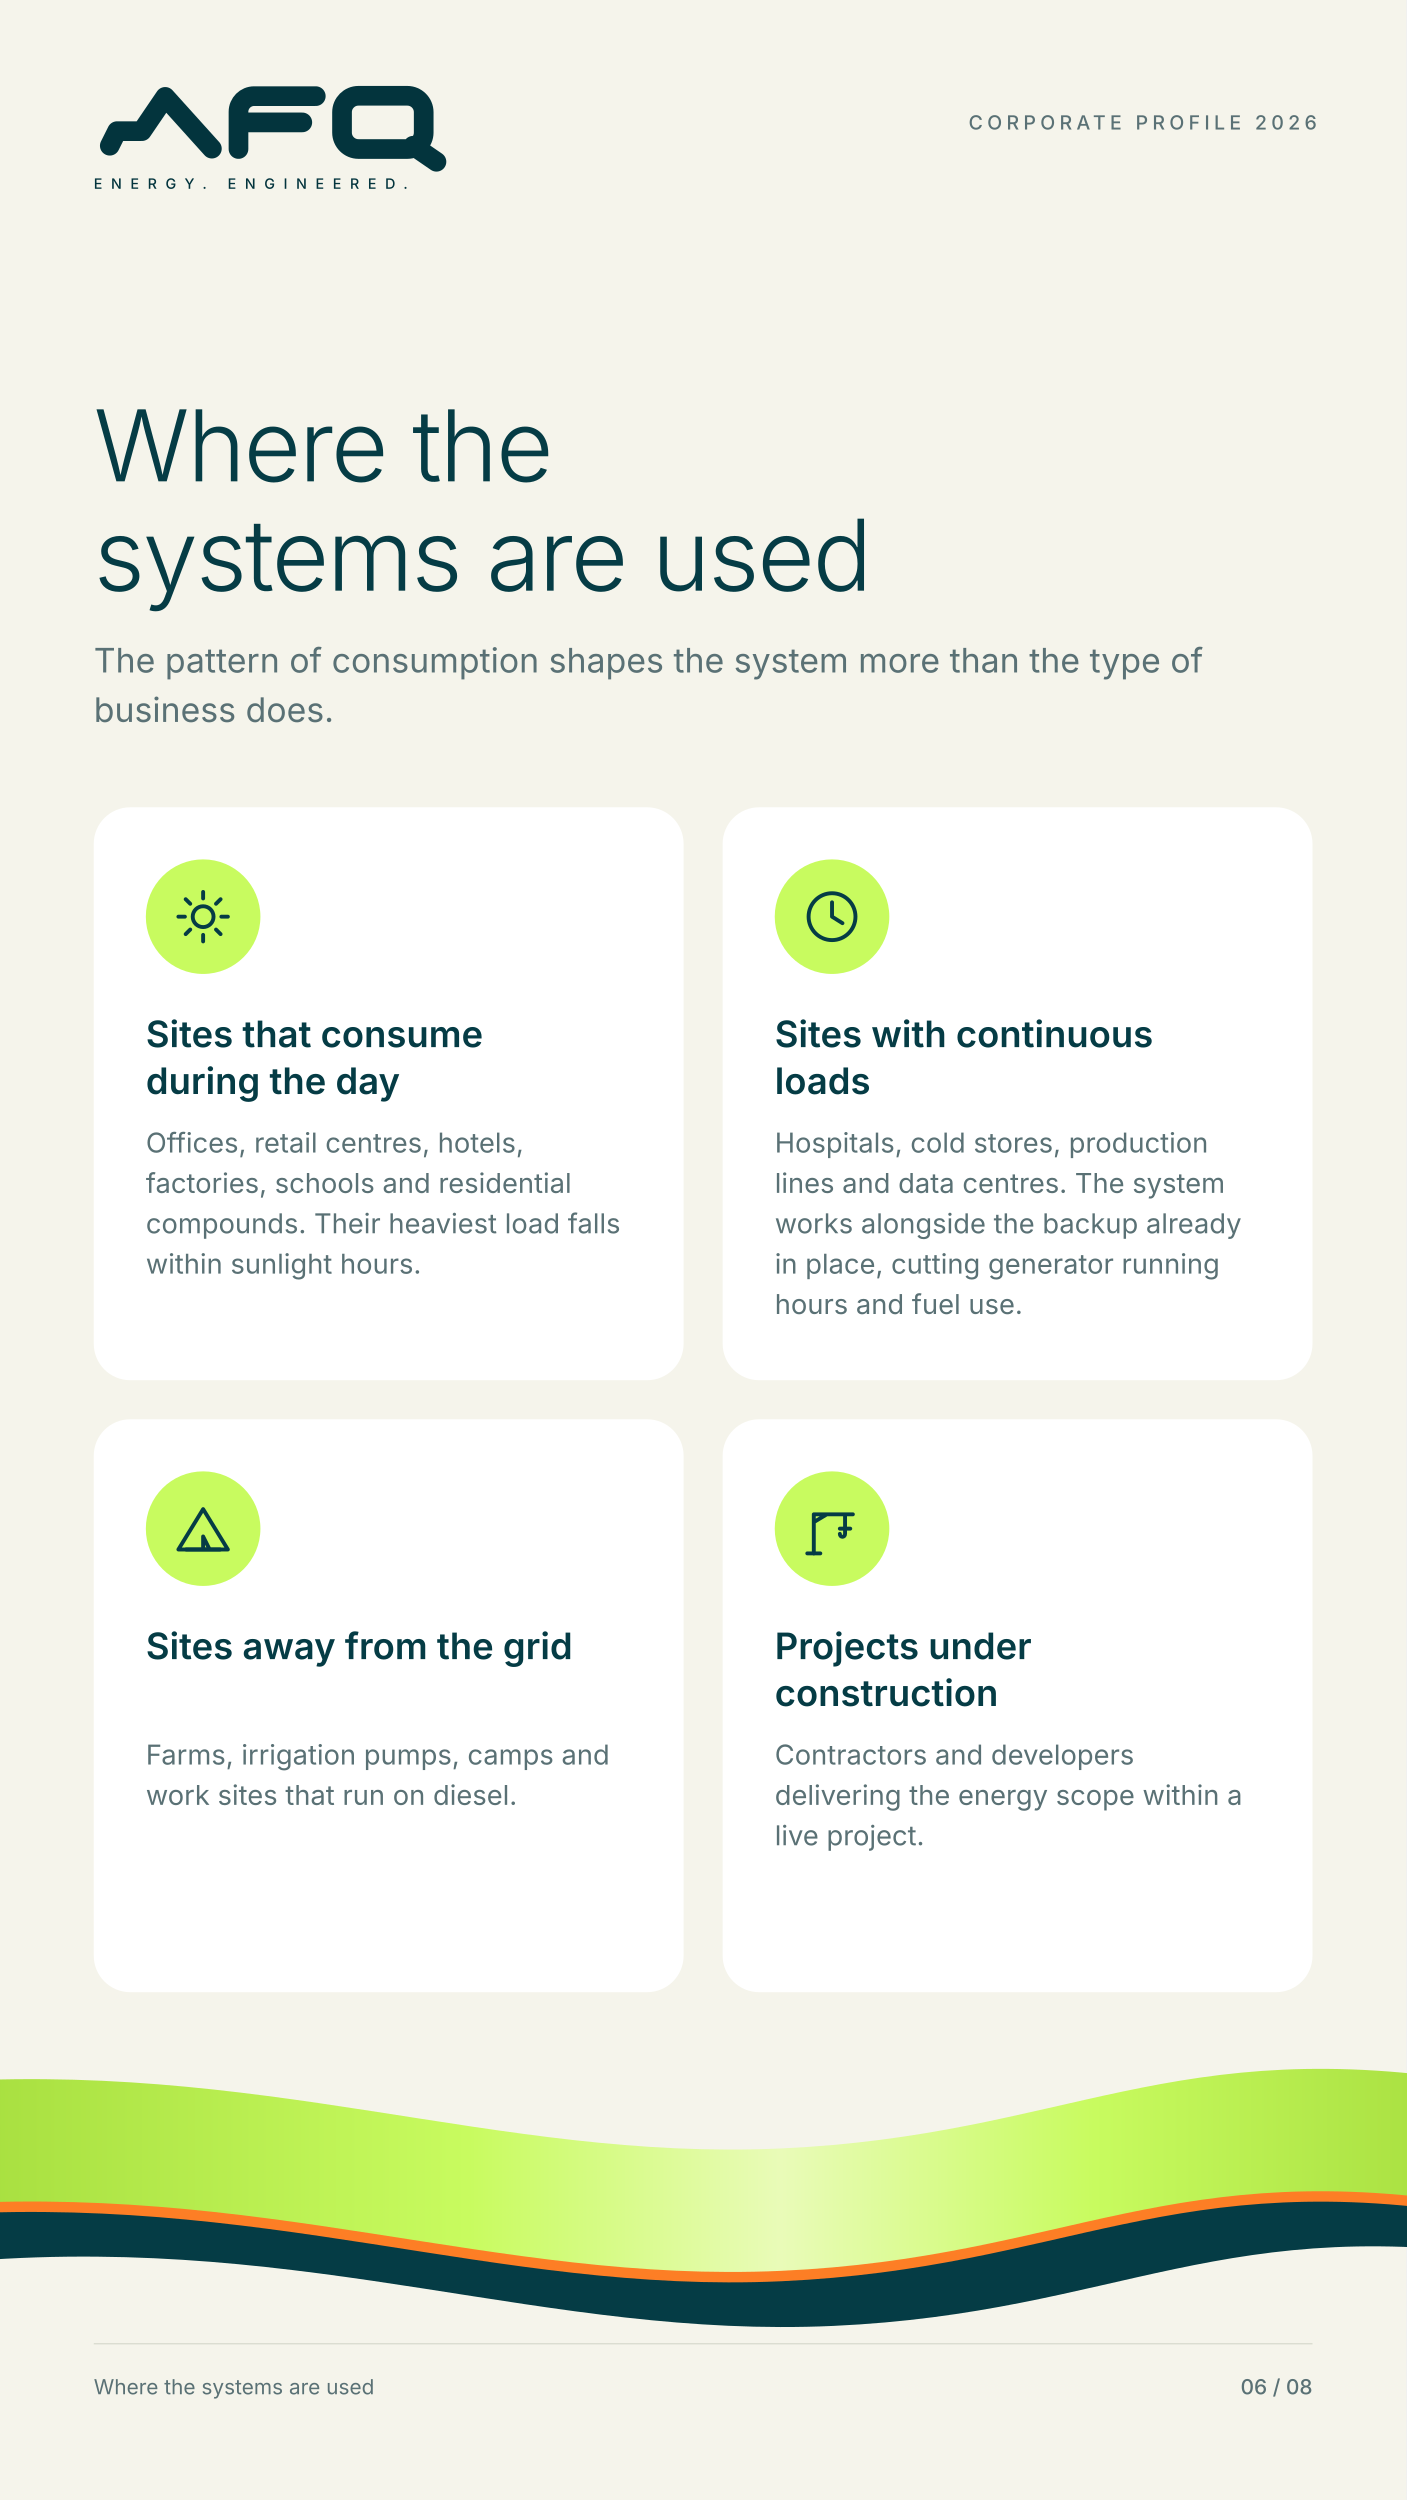
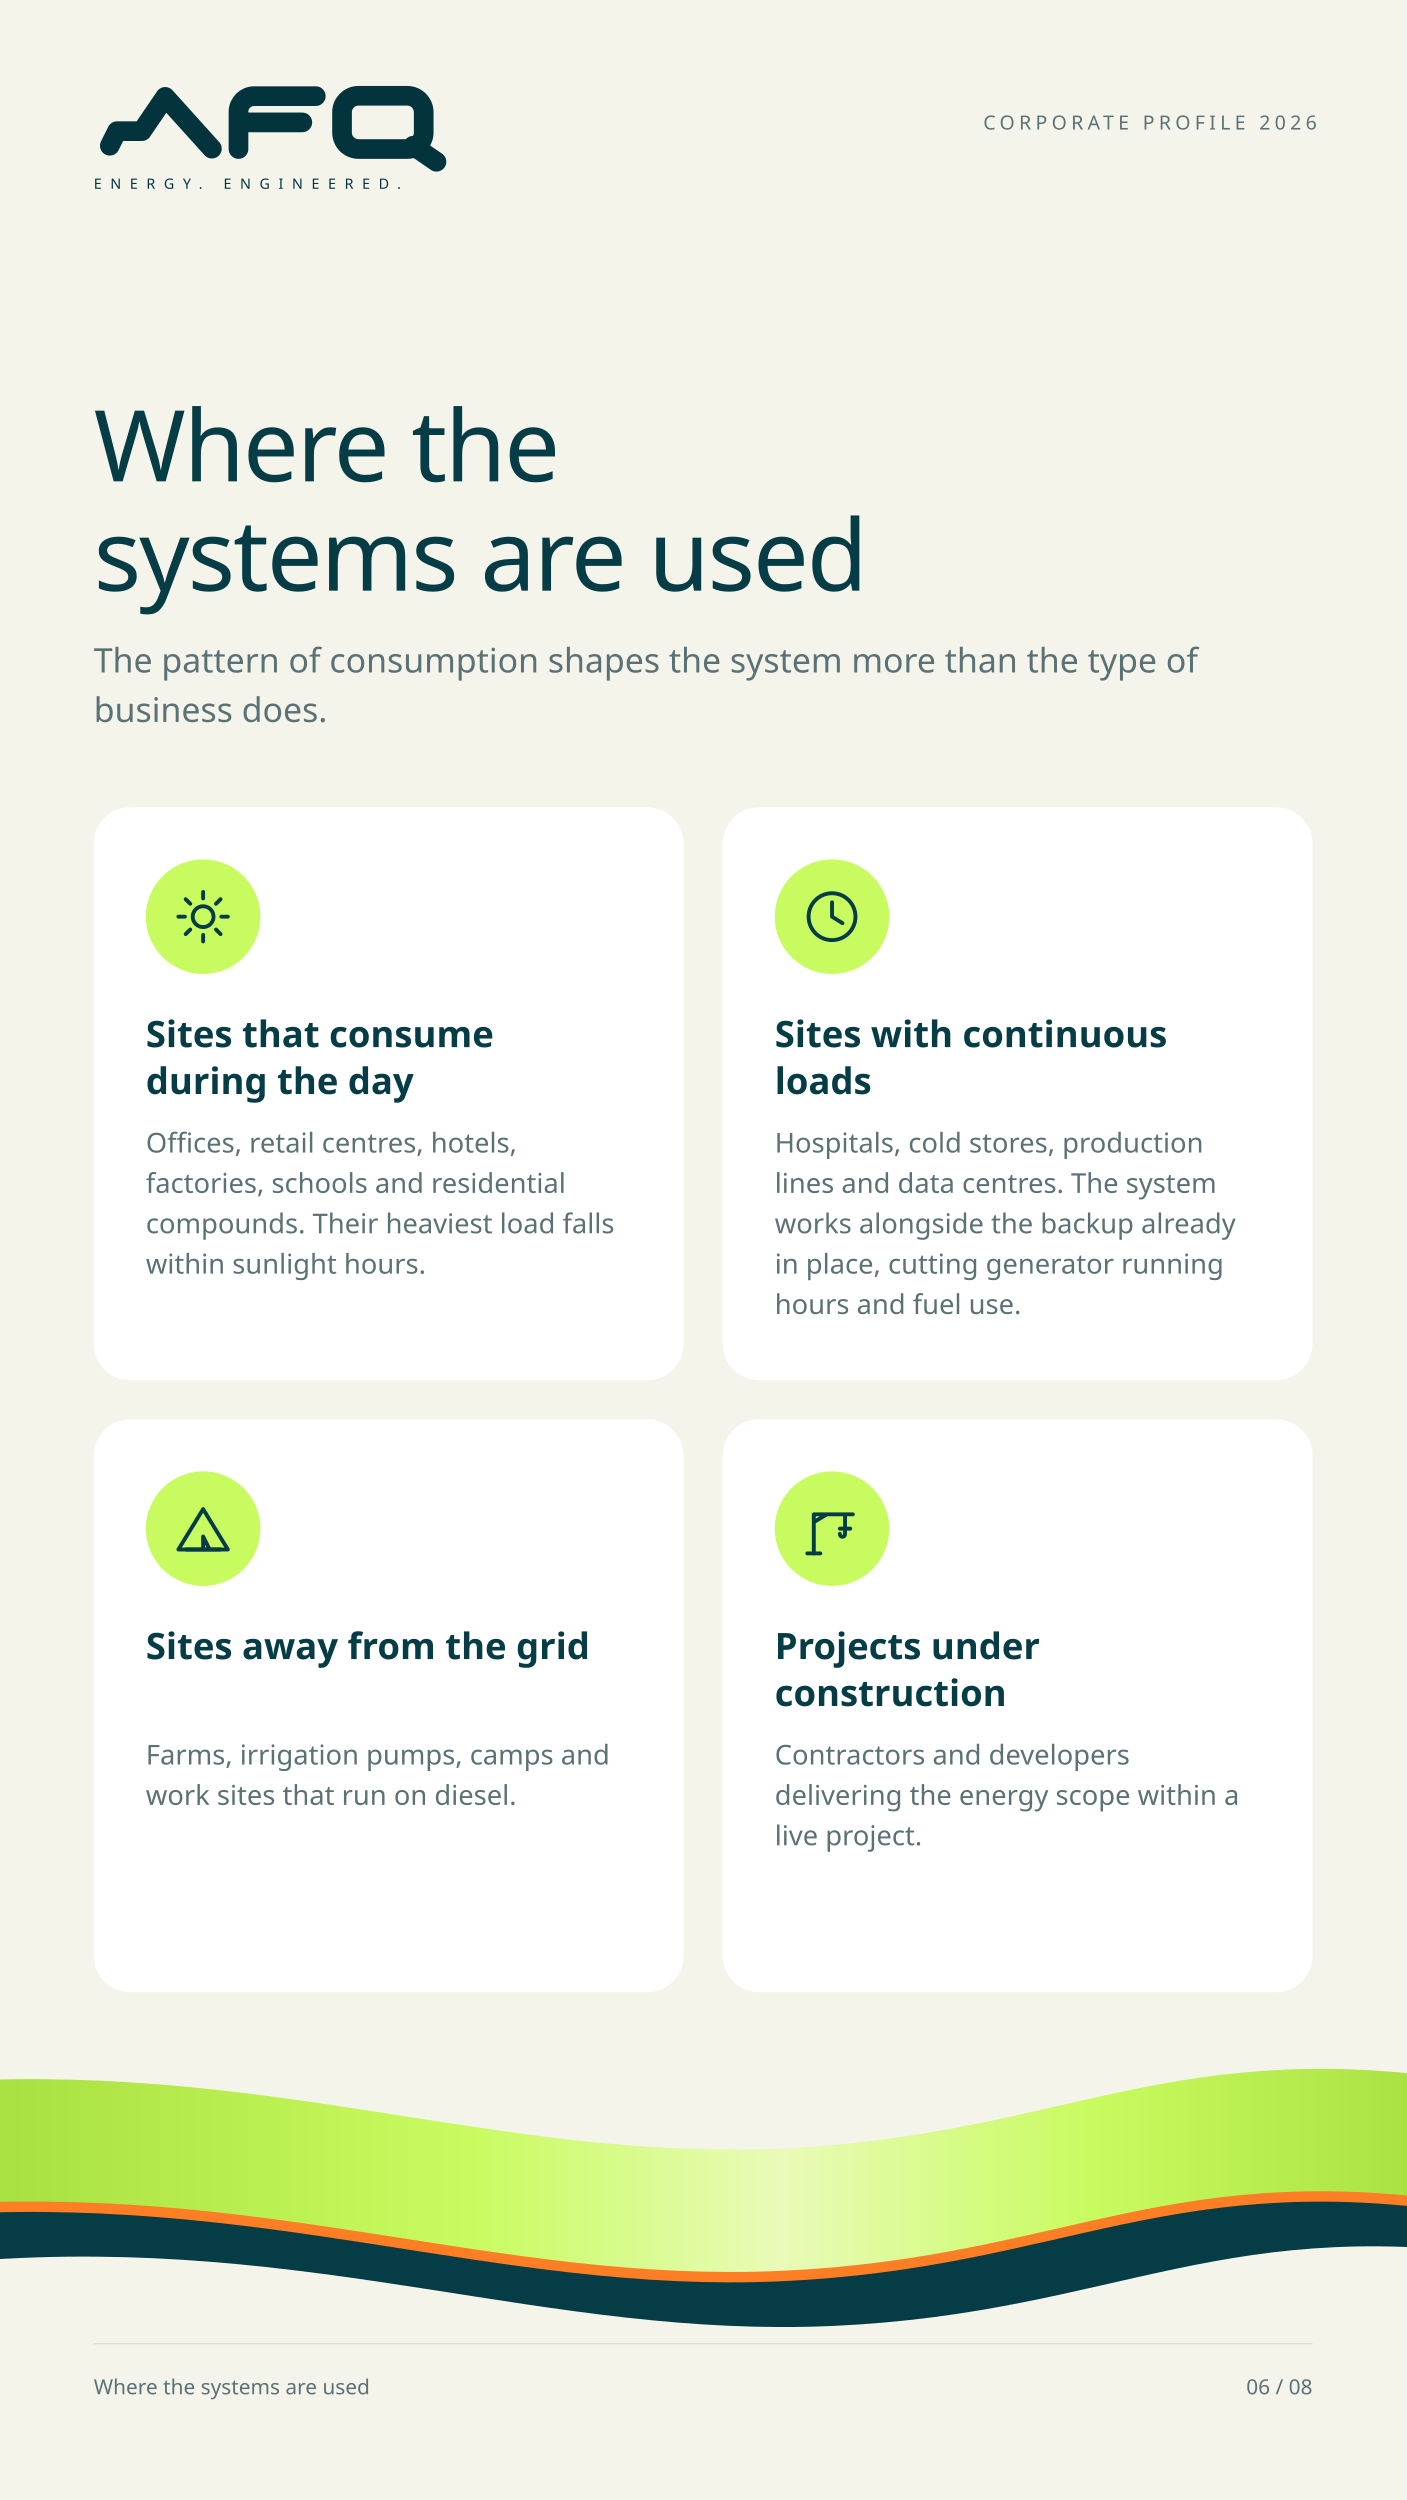
<svg xmlns="http://www.w3.org/2000/svg" width="1080" height="1920" viewBox="0 0 1080 1920">
  <defs>
    <linearGradient id="grad-1" gradientUnits="userSpaceOnUse" x1="-60" y1="0" x2="1140" y2="0">
      <stop offset="0" stop-color="#A4DC3C" stop-opacity="1" />
      <stop offset="0.35" stop-color="#C8FB5F" stop-opacity="1" />
      <stop offset="0.55" stop-color="#E9FBB8" stop-opacity="1" />
      <stop offset="0.75" stop-color="#C8FB5F" stop-opacity="1" />
      <stop offset="1" stop-color="#A4DC3C" stop-opacity="1" />
    </linearGradient>
  </defs>
  <rect id="Background" x="0" y="0" width="1080" height="1920" fill="#F5F4EB" />
  <g id="Header">
    <g id="Logo-Lockup">
      <g id="Wordmark-AFQ">
        <path id="Letter-A" d="M 84.32 111.92 L 89.92 100.72 L 108.96 100.72 L 126.88 74.4 L 162.72 114.16" fill="none" stroke="#03343D" stroke-width="15.12" stroke-linecap="round" stroke-linejoin="round" />
        <path id="Letter-F" d="M 183.16 114.44 L 183.16 85.88 C 183.16 79.22 188.54 73.84 195.2 73.84 L 242.52 73.84 M 183.16 94 L 232.16 94" fill="none" stroke="#03343D" stroke-width="15.12" stroke-linecap="round" stroke-linejoin="round" />
        <path id="Letter-Q" d="M 262.68 86.16 C 262.68 79.2 268.32 73.56 275.28 73.56 L 312.8 73.56 C 319.76 73.56 325.4 79.2 325.4 86.16 L 325.4 101.84 C 325.4 108.8 319.76 114.44 312.8 114.44 L 275.28 114.44 C 268.32 114.44 262.68 108.8 262.68 101.84 Z M 317.28 111.92 L 335.2 124.24" fill="none" stroke="#03343D" stroke-width="15.12" stroke-linecap="round" stroke-linejoin="round" />
      </g>
-       <text id="Tagline" x="72" y="145" font-family="Inter" font-size="11" font-weight="500" fill="#03343D" letter-spacing="6.6">ENERGY. ENGINEERED.</text>
+       <text id="Tagline" x="72" y="145" font-family="Inter-Medium" font-size="11" font-weight="500" fill="#03343D" letter-spacing="6.6">ENERGY. ENGINEERED.</text>
    </g>
-     <text id="Eyebrow" x="1011.3" y="99.46" font-family="Inter" font-size="15" font-weight="500" fill="#5A7175" letter-spacing="3.3" text-anchor="end">CORPORATE PROFILE 2026</text>
+     <text id="Eyebrow" x="1011.3" y="99.46" font-family="Inter-Medium" font-size="15" font-weight="500" fill="#5A7175" letter-spacing="3.3" text-anchor="end">CORPORATE PROFILE 2026</text>
  </g>
  <g id="Title">
-     <text id="Title-line" x="72" y="369.65" font-family="Inter" font-size="76" font-weight="300" fill="#053C45" letter-spacing="-1.52">Where the</text>
-     <text id="Title-line-2" x="72" y="453.65" font-family="Inter" font-size="76" font-weight="300" fill="#053C45" letter-spacing="-1.52">systems are used</text>
+     <text id="Title-line" x="72" y="369.65" font-family="Inter-Light" font-size="76" font-weight="300" fill="#053C45" letter-spacing="-1.52">Where the</text>
+     <text id="Title-line-2" x="72" y="453.65" font-family="Inter-Light" font-size="76" font-weight="300" fill="#053C45" letter-spacing="-1.52">systems are used</text>
  </g>
  <g id="Subtitle">
-     <text id="Subtitle-line" x="72" y="516.46" font-family="Inter" font-size="26" font-weight="400" fill="#5A7175">The pattern of consumption shapes the system more than the type of</text>
-     <text id="Subtitle-line-2" x="72" y="554.46" font-family="Inter" font-size="26" font-weight="400" fill="#5A7175">business does.</text>
+     <text id="Subtitle-line" x="72" y="516.46" font-family="Inter-Regular" font-size="26" font-weight="400" fill="#5A7175">The pattern of consumption shapes the system more than the type of</text>
+     <text id="Subtitle-line-2" x="72" y="554.46" font-family="Inter-Regular" font-size="26" font-weight="400" fill="#5A7175">business does.</text>
  </g>
  <g id="Card-1">
    <rect id="Card-Shape" x="72" y="620" width="453" height="440" rx="28" fill="#FFFFFF" />
    <circle id="Icon-Disc" cx="156" cy="704" r="44" fill="#C8FB5F" />
    <g id="Icon">
      <path id="Icon-sun-1" d="M 164 704 C 164 708.42 160.42 712 156 712 C 151.58 712 148 708.42 148 704 C 148 699.58 151.58 696 156 696 C 160.42 696 164 699.58 164 704 Z" fill="none" stroke="#053C45" stroke-width="3" stroke-linecap="round" stroke-linejoin="round" />
      <path id="Icon-sun-2" d="M 156 685 L 156 690 M 156 718 L 156 723 M 137 704 L 142 704 M 170 704 L 175 704 M 142.6 690.6 L 146.1 694.1 M 165.9 713.9 L 169.4 717.4 M 142.6 717.4 L 146.1 713.9 M 165.9 694.1 L 169.4 690.6" fill="none" stroke="#053C45" stroke-width="3" stroke-linecap="round" stroke-linejoin="round" />
    </g>
    <g id="Card-Title">
-       <text id="Card-Title-line" x="112" y="804.19" font-family="Inter" font-size="28" font-weight="600" fill="#053C45">Sites that consume</text>
-       <text id="Card-Title-line-2" x="112" y="840.19" font-family="Inter" font-size="28" font-weight="600" fill="#053C45">during the day</text>
+       <text id="Card-Title-line" x="112" y="804.19" font-family="Inter-SemiBold" font-size="28" font-weight="600" fill="#053C45">Sites that consume</text>
+       <text id="Card-Title-line-2" x="112" y="840.19" font-family="Inter-SemiBold" font-size="28" font-weight="600" fill="#053C45">during the day</text>
    </g>
    <g id="Card-Body">
-       <text id="Card-Body-line" x="112" y="885.14" font-family="Inter" font-size="21" font-weight="400" fill="#5A7175">Offices, retail centres, hotels,</text>
-       <text id="Card-Body-line-2" x="112" y="916.14" font-family="Inter" font-size="21" font-weight="400" fill="#5A7175">factories, schools and residential</text>
-       <text id="Card-Body-line-3" x="112" y="947.14" font-family="Inter" font-size="21" font-weight="400" fill="#5A7175">compounds. Their heaviest load falls</text>
-       <text id="Card-Body-line-4" x="112" y="978.14" font-family="Inter" font-size="21" font-weight="400" fill="#5A7175">within sunlight hours.</text>
+       <text id="Card-Body-line" x="112" y="885.14" font-family="Inter-Regular" font-size="21" font-weight="400" fill="#5A7175">Offices, retail centres, hotels,</text>
+       <text id="Card-Body-line-2" x="112" y="916.14" font-family="Inter-Regular" font-size="21" font-weight="400" fill="#5A7175">factories, schools and residential</text>
+       <text id="Card-Body-line-3" x="112" y="947.14" font-family="Inter-Regular" font-size="21" font-weight="400" fill="#5A7175">compounds. Their heaviest load falls</text>
+       <text id="Card-Body-line-4" x="112" y="978.14" font-family="Inter-Regular" font-size="21" font-weight="400" fill="#5A7175">within sunlight hours.</text>
    </g>
  </g>
  <g id="Card-2">
    <rect id="Card-Shape-2" x="555" y="620" width="453" height="440" rx="28" fill="#FFFFFF" />
    <circle id="Icon-Disc-2" cx="639" cy="704" r="44" fill="#C8FB5F" />
    <g id="Icon-2">
      <path id="Icon-continuous-1" d="M 657 704 C 657 713.94 648.94 722 639 722 C 629.06 722 621 713.94 621 704 C 621 694.06 629.06 686 639 686 C 648.94 686 657 694.06 657 704 Z" fill="none" stroke="#053C45" stroke-width="3" stroke-linecap="round" stroke-linejoin="round" />
      <path id="Icon-continuous-2" d="M 639 693 L 639 704 L 647 709" fill="none" stroke="#053C45" stroke-width="3" stroke-linecap="round" stroke-linejoin="round" />
    </g>
    <g id="Card-Title-2">
-       <text id="Card-Title-line-3" x="595" y="804.19" font-family="Inter" font-size="28" font-weight="600" fill="#053C45">Sites with continuous</text>
-       <text id="Card-Title-line-4" x="595" y="840.19" font-family="Inter" font-size="28" font-weight="600" fill="#053C45">loads</text>
+       <text id="Card-Title-line-3" x="595" y="804.19" font-family="Inter-SemiBold" font-size="28" font-weight="600" fill="#053C45">Sites with continuous</text>
+       <text id="Card-Title-line-4" x="595" y="840.19" font-family="Inter-SemiBold" font-size="28" font-weight="600" fill="#053C45">loads</text>
    </g>
    <g id="Card-Body-2">
-       <text id="Card-Body-line-5" x="595" y="885.14" font-family="Inter" font-size="21" font-weight="400" fill="#5A7175">Hospitals, cold stores, production</text>
-       <text id="Card-Body-line-6" x="595" y="916.14" font-family="Inter" font-size="21" font-weight="400" fill="#5A7175">lines and data centres. The system</text>
-       <text id="Card-Body-line-7" x="595" y="947.14" font-family="Inter" font-size="21" font-weight="400" fill="#5A7175">works alongside the backup already</text>
-       <text id="Card-Body-line-8" x="595" y="978.14" font-family="Inter" font-size="21" font-weight="400" fill="#5A7175">in place, cutting generator running</text>
-       <text id="Card-Body-line-9" x="595" y="1009.14" font-family="Inter" font-size="21" font-weight="400" fill="#5A7175">hours and fuel use.</text>
+       <text id="Card-Body-line-5" x="595" y="885.14" font-family="Inter-Regular" font-size="21" font-weight="400" fill="#5A7175">Hospitals, cold stores, production</text>
+       <text id="Card-Body-line-6" x="595" y="916.14" font-family="Inter-Regular" font-size="21" font-weight="400" fill="#5A7175">lines and data centres. The system</text>
+       <text id="Card-Body-line-7" x="595" y="947.14" font-family="Inter-Regular" font-size="21" font-weight="400" fill="#5A7175">works alongside the backup already</text>
+       <text id="Card-Body-line-8" x="595" y="978.14" font-family="Inter-Regular" font-size="21" font-weight="400" fill="#5A7175">in place, cutting generator running</text>
+       <text id="Card-Body-line-9" x="595" y="1009.14" font-family="Inter-Regular" font-size="21" font-weight="400" fill="#5A7175">hours and fuel use.</text>
    </g>
  </g>
  <g id="Card-3">
    <rect id="Card-Shape-3" x="72" y="1090" width="453" height="440" rx="28" fill="#FFFFFF" />
    <circle id="Icon-Disc-3" cx="156" cy="1174" r="44" fill="#C8FB5F" />
    <g id="Icon-3">
      <path id="Icon-off-grid-1" d="M 137 1190 L 156 1159 L 175 1190 Z M 156 1190 L 156 1180 L 161 1190" fill="none" stroke="#053C45" stroke-width="3" stroke-linecap="round" stroke-linejoin="round" />
      <path id="Icon-off-grid-2" d="M 143 1190 L 169 1190" fill="none" stroke="#053C45" stroke-width="3" stroke-linecap="round" stroke-linejoin="round" />
    </g>
-     <text id="Card-Title-3" x="112" y="1274.19" font-family="Inter" font-size="28" font-weight="600" fill="#053C45">Sites away from the grid</text>
+     <text id="Card-Title-3" x="112" y="1274.19" font-family="Inter-SemiBold" font-size="28" font-weight="600" fill="#053C45">Sites away from the grid</text>
    <g id="Card-Body-3">
-       <text id="Card-Body-line-10" x="112" y="1355.14" font-family="Inter" font-size="21" font-weight="400" fill="#5A7175">Farms, irrigation pumps, camps and</text>
-       <text id="Card-Body-line-11" x="112" y="1386.14" font-family="Inter" font-size="21" font-weight="400" fill="#5A7175">work sites that run on diesel.</text>
+       <text id="Card-Body-line-10" x="112" y="1355.14" font-family="Inter-Regular" font-size="21" font-weight="400" fill="#5A7175">Farms, irrigation pumps, camps and</text>
+       <text id="Card-Body-line-11" x="112" y="1386.14" font-family="Inter-Regular" font-size="21" font-weight="400" fill="#5A7175">work sites that run on diesel.</text>
    </g>
  </g>
  <g id="Card-4">
    <rect id="Card-Shape-4" x="555" y="1090" width="453" height="440" rx="28" fill="#FFFFFF" />
    <circle id="Icon-Disc-4" cx="639" cy="1174" r="44" fill="#C8FB5F" />
    <g id="Icon-4">
      <path id="Icon-construction-1" d="M 625 1193 L 625 1163 L 655 1163 M 625 1169 L 635 1163 M 649 1163 L 649 1174 M 645 1174 L 653 1174 M 649 1174 L 649 1178 C 649 1181 645 1181 645 1178" fill="none" stroke="#053C45" stroke-width="3" stroke-linecap="round" stroke-linejoin="round" />
      <path id="Icon-construction-2" d="M 620 1193 L 630 1193" fill="none" stroke="#053C45" stroke-width="3" stroke-linecap="round" stroke-linejoin="round" />
    </g>
    <g id="Card-Title-4">
-       <text id="Card-Title-line-5" x="595" y="1274.19" font-family="Inter" font-size="28" font-weight="600" fill="#053C45">Projects under</text>
-       <text id="Card-Title-line-6" x="595" y="1310.19" font-family="Inter" font-size="28" font-weight="600" fill="#053C45">construction</text>
+       <text id="Card-Title-line-5" x="595" y="1274.19" font-family="Inter-SemiBold" font-size="28" font-weight="600" fill="#053C45">Projects under</text>
+       <text id="Card-Title-line-6" x="595" y="1310.19" font-family="Inter-SemiBold" font-size="28" font-weight="600" fill="#053C45">construction</text>
    </g>
    <g id="Card-Body-4">
-       <text id="Card-Body-line-12" x="595" y="1355.14" font-family="Inter" font-size="21" font-weight="400" fill="#5A7175">Contractors and developers</text>
-       <text id="Card-Body-line-13" x="595" y="1386.14" font-family="Inter" font-size="21" font-weight="400" fill="#5A7175">delivering the energy scope within a</text>
-       <text id="Card-Body-line-14" x="595" y="1417.14" font-family="Inter" font-size="21" font-weight="400" fill="#5A7175">live project.</text>
+       <text id="Card-Body-line-12" x="595" y="1355.14" font-family="Inter-Regular" font-size="21" font-weight="400" fill="#5A7175">Contractors and developers</text>
+       <text id="Card-Body-line-13" x="595" y="1386.14" font-family="Inter-Regular" font-size="21" font-weight="400" fill="#5A7175">delivering the energy scope within a</text>
+       <text id="Card-Body-line-14" x="595" y="1417.14" font-family="Inter-Regular" font-size="21" font-weight="400" fill="#5A7175">live project.</text>
    </g>
  </g>
  <g id="Ribbon">
    <path id="Ribbon-Teal" d="M -20 1651.7 C 240 1631.7 420 1711.7 640 1701.7 C 860 1691.7 940 1611.7 1180 1651.7 L 1180 1736.3 C 940 1696.3 860 1776.3 640 1786.3 C 420 1796.3 240 1716.3 -20 1736.3 Z" fill="#053C45" />
    <path id="Ribbon-Orange" d="M -60 1692 C 200 1672 380 1752 600 1742 C 820 1732 900 1652 1140 1692 L 1140 1702 C 900 1662 820 1742 600 1752 C 380 1762 200 1682 -60 1702 Z" fill="#FD7E25" />
    <path id="Ribbon-Lime" d="M -60 1600 C 200 1580 380 1660 600 1650 C 820 1640 900 1560 1140 1600 L 1140 1694 C 900 1654 820 1734 600 1744 C 380 1754 200 1674 -60 1694 Z" fill="url(#grad-1)" />
  </g>
  <g id="Footer">
    <path id="Footer-Rule" d="M 72 1800 L 1008 1800" fill="none" stroke="#D9DCCF" stroke-width="1" stroke-linecap="butt" stroke-linejoin="round" />
-     <text id="Footer-Section" x="72" y="1838.82" font-family="Inter" font-size="16" font-weight="400" fill="#5A7175">Where the systems are used</text>
-     <text id="Footer-Page" x="1008" y="1838.82" font-family="Inter" font-size="16" font-weight="500" fill="#5A7175" text-anchor="end">06 / 08</text>
+     <text id="Footer-Section" x="72" y="1838.82" font-family="Inter-Regular" font-size="16" font-weight="400" fill="#5A7175">Where the systems are used</text>
+     <text id="Footer-Page" x="1008" y="1838.82" font-family="Inter-Medium" font-size="16" font-weight="500" fill="#5A7175" text-anchor="end">06 / 08</text>
  </g>
</svg>
